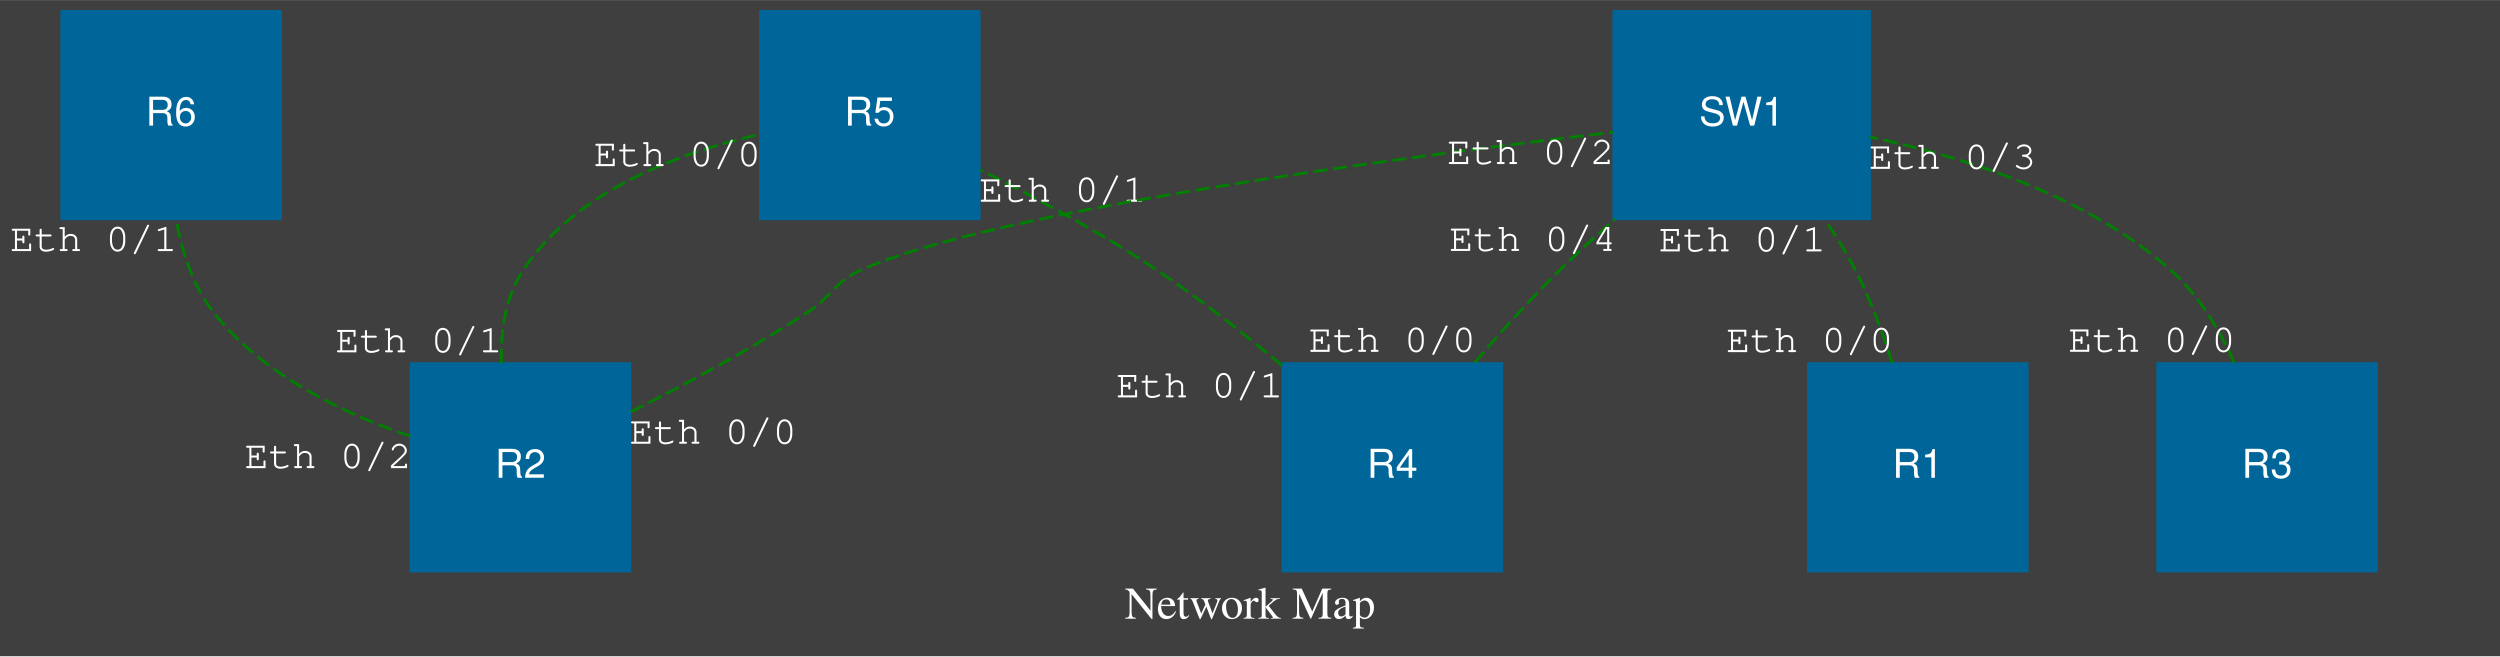
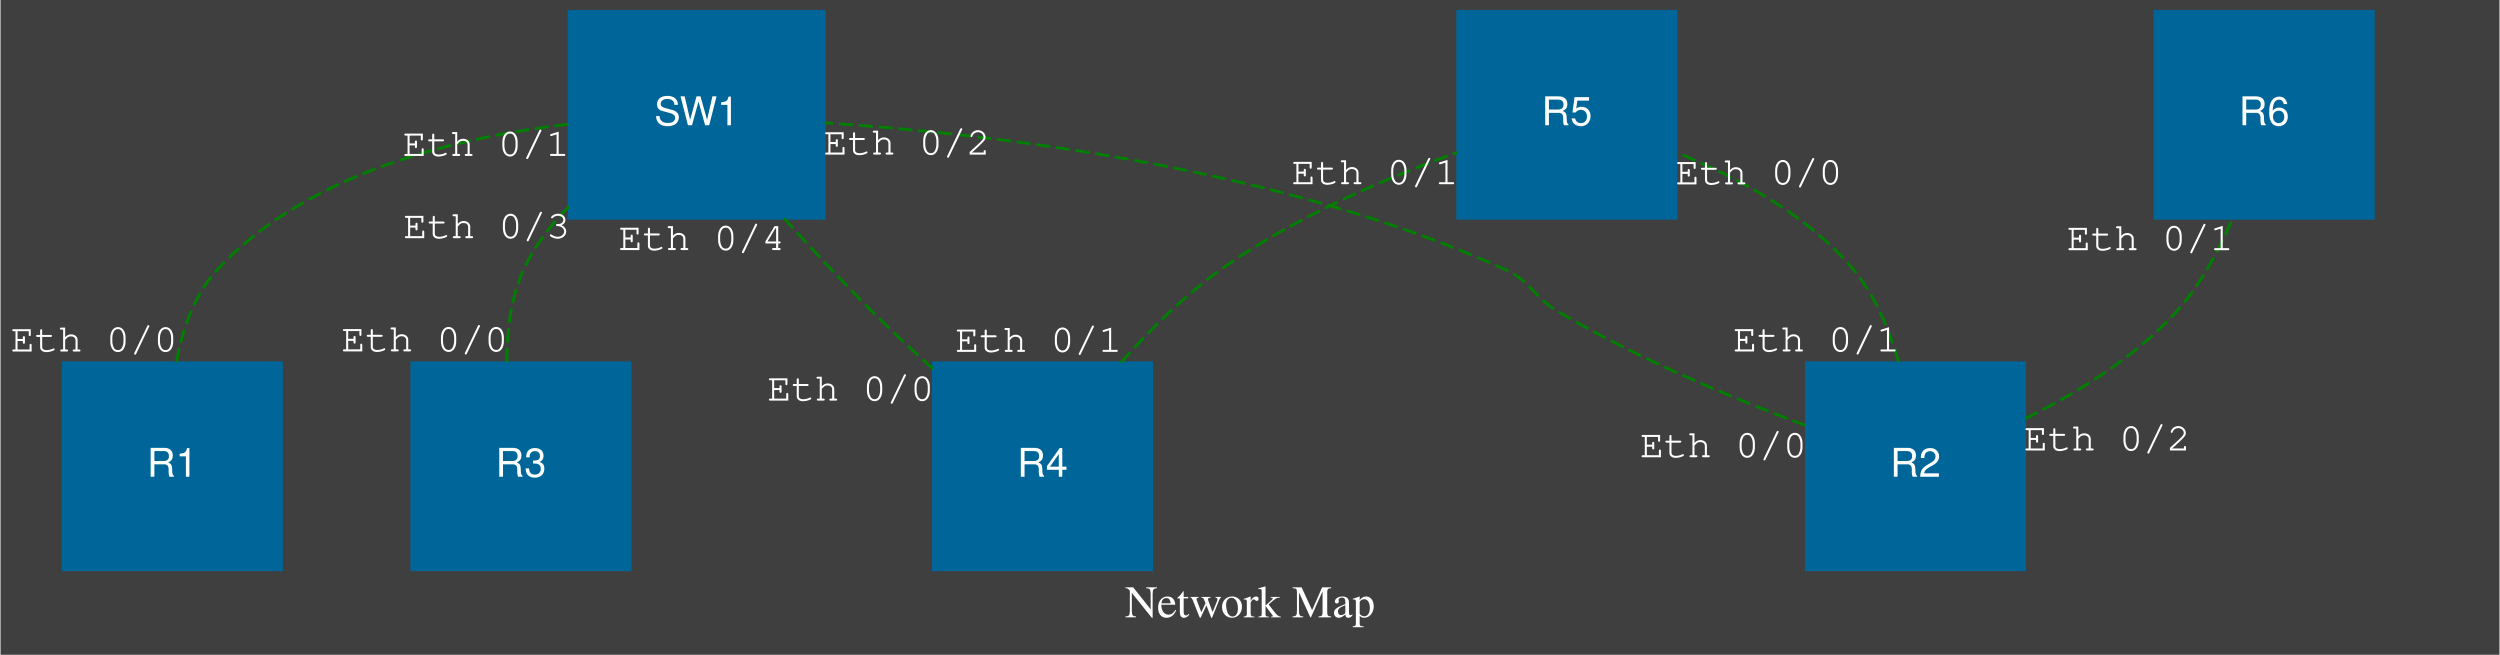
- <svg xmlns="http://www.w3.org/2000/svg" width="880pt" height="231pt" viewBox="0.00 0.00 880.24 231.00">
+ <svg xmlns="http://www.w3.org/2000/svg" width="882pt" height="231pt" viewBox="0.00 0.00 881.60 231.00">
  <g id="graph0" class="graph" transform="scale(1 1) rotate(0) translate(4 227)">
-     <polygon fill="#3f3f3f" stroke="transparent" points="-4,4 -4,-227 876.24,-227 876.24,4 -4,4" />
-     <text text-anchor="middle" x="436.12" y="-9.2" font-family="Times,serif" font-size="16.00" fill="white">Network Map</text>
+     <polygon fill="#3f3f3f" stroke="transparent" points="-4,4 -4,-227 877.6,-227 877.6,4 -4,4" />
+     <text text-anchor="middle" x="436.8" y="-9.2" font-family="Times,serif" font-size="16.00" fill="white">Network Map</text>
    <g id="node1" class="node">
-       <polygon fill="#006699" stroke="#006699" points="94.74,-223 17.74,-223 17.74,-150 94.74,-150 94.74,-223" />
-       <text text-anchor="middle" x="56.24" y="-182.8" font-family="Helvetica,sans-Serif" font-size="14.00" fill="white">R6</text>
+       <polygon fill="#006699" stroke="#006699" points="587.1,-223 510.1,-223 510.1,-150 587.1,-150 587.1,-223" />
+       <text text-anchor="middle" x="548.6" y="-182.8" font-family="Helvetica,sans-Serif" font-size="14.00" fill="white">R5</text>
    </g>
    <g id="node2" class="node">
-       <polygon fill="#006699" stroke="#006699" points="524.74,-99 447.74,-99 447.74,-26 524.74,-26 524.74,-99" />
-       <text text-anchor="middle" x="486.24" y="-58.8" font-family="Helvetica,sans-Serif" font-size="14.00" fill="white">R4</text>
+       <polygon fill="#006699" stroke="#006699" points="218.1,-99 141.1,-99 141.1,-26 218.1,-26 218.1,-99" />
+       <text text-anchor="middle" x="179.6" y="-58.8" font-family="Helvetica,sans-Serif" font-size="14.00" fill="white">R3</text>
+     </g>
+     <g id="node5" class="node">
+       <polygon fill="#006699" stroke="#006699" points="286.6,-223 196.6,-223 196.6,-150 286.6,-150 286.6,-223" />
+       <text text-anchor="middle" x="241.6" y="-182.8" font-family="Helvetica,sans-Serif" font-size="14.00" fill="white">SW1</text>
+     </g>
+     <g id="edge5" class="edge">
+       <path fill="none" stroke="green" stroke-dasharray="5,2" d="M174.65,-99.23C174.56,-110.17 175.96,-121.96 180.6,-132 184.38,-140.18 190.08,-147.62 196.51,-154.17" />
+       <text text-anchor="middle" x="230.6" y="-120.8" font-family="Courier,monospace" font-size="14.00" fill="white">            </text>
+       <text text-anchor="middle" x="167.51" y="-142.97" font-family="Courier,monospace" font-size="14.00" fill="white">Eth 0/3</text>
+       <text text-anchor="middle" x="145.65" y="-103.03" font-family="Courier,monospace" font-size="14.00" fill="white">Eth 0/0</text>
    </g>
    <g id="node3" class="node">
-       <polygon fill="#006699" stroke="#006699" points="340.74,-223 263.74,-223 263.74,-150 340.74,-150 340.74,-223" />
-       <text text-anchor="middle" x="302.24" y="-182.8" font-family="Helvetica,sans-Serif" font-size="14.00" fill="white">R5</text>
+       <polygon fill="#006699" stroke="#006699" points="95.1,-99 18.1,-99 18.1,-26 95.1,-26 95.1,-99" />
+       <text text-anchor="middle" x="56.6" y="-58.8" font-family="Helvetica,sans-Serif" font-size="14.00" fill="white">R1</text>
+     </g>
+     <g id="edge1" class="edge">
+       <path fill="none" stroke="green" stroke-dasharray="5,2" d="M58,-99.18C60.13,-110.87 64.38,-123.13 72.6,-132 104.37,-166.33 157.99,-178.75 196.32,-183.18" />
+       <text text-anchor="middle" x="122.6" y="-120.8" font-family="Courier,monospace" font-size="14.00" fill="white">            </text>
+       <text text-anchor="middle" x="167.32" y="-171.98" font-family="Courier,monospace" font-size="14.00" fill="white">Eth 0/1</text>
+       <text text-anchor="middle" x="29" y="-102.98" font-family="Courier,monospace" font-size="14.00" fill="white">Eth 0/0</text>
+     </g>
+     <g id="node4" class="node">
+       <polygon fill="#006699" stroke="#006699" points="402.1,-99 325.1,-99 325.1,-26 402.1,-26 402.1,-99" />
+       <text text-anchor="middle" x="363.6" y="-58.8" font-family="Helvetica,sans-Serif" font-size="14.00" fill="white">R4</text>
    </g>
    <g id="edge7" class="edge">
-       <path fill="none" stroke="green" stroke-dasharray="5,2" d="M447.41,-98.31C433.88,-109.67 418.32,-121.94 403.24,-132 383.6,-145.11 360.4,-157.59 341.19,-167.2" />
-       <text text-anchor="middle" x="473.24" y="-120.8" font-family="Courier,monospace" font-size="14.00" fill="white">            </text>
-       <text text-anchor="middle" x="370.19" y="-156" font-family="Courier,monospace" font-size="14.00" fill="white">Eth 0/1</text>
-       <text text-anchor="middle" x="418.41" y="-87.11" font-family="Courier,monospace" font-size="14.00" fill="white">Eth 0/1</text>
+       <path fill="none" stroke="green" stroke-dasharray="5,2" d="M391.24,-99.05C401.46,-110.6 413.71,-122.8 426.6,-132 452.1,-150.21 484.78,-164.14 509.9,-173.21" />
+       <text text-anchor="middle" x="476.6" y="-120.8" font-family="Courier,monospace" font-size="14.00" fill="white">            </text>
+       <text text-anchor="middle" x="480.9" y="-162.01" font-family="Courier,monospace" font-size="14.00" fill="white">Eth 0/1</text>
+       <text text-anchor="middle" x="362.24" y="-102.85" font-family="Courier,monospace" font-size="14.00" fill="white">Eth 0/1</text>
+     </g>
+     <g id="edge6" class="edge">
+       <path fill="none" stroke="green" stroke-dasharray="5,2" d="M324.94,-96.86C317.72,-103.41 310.33,-110.31 303.6,-117 293.12,-127.4 282.17,-139.17 272.43,-149.98" />
+       <text text-anchor="middle" x="353.6" y="-120.8" font-family="Courier,monospace" font-size="14.00" fill="white">            </text>
+       <text text-anchor="middle" x="243.43" y="-138.78" font-family="Courier,monospace" font-size="14.00" fill="white">Eth 0/4</text>
+       <text text-anchor="middle" x="295.94" y="-85.66" font-family="Courier,monospace" font-size="14.00" fill="white">Eth 0/0</text>
+     </g>
+     <g id="node6" class="node">
+       <polygon fill="#006699" stroke="#006699" points="833.1,-223 756.1,-223 756.1,-150 833.1,-150 833.1,-223" />
+       <text text-anchor="middle" x="794.6" y="-182.8" font-family="Helvetica,sans-Serif" font-size="14.00" fill="white">R6</text>
    </g>
    <g id="node7" class="node">
-       <polygon fill="#006699" stroke="#006699" points="654.24,-223 564.24,-223 564.24,-150 654.24,-150 654.24,-223" />
-       <text text-anchor="middle" x="609.24" y="-182.8" font-family="Helvetica,sans-Serif" font-size="14.00" fill="white">SW1</text>
+       <polygon fill="#006699" stroke="#006699" points="710.1,-99 633.1,-99 633.1,-26 710.1,-26 710.1,-99" />
+       <text text-anchor="middle" x="671.6" y="-58.8" font-family="Helvetica,sans-Serif" font-size="14.00" fill="white">R2</text>
    </g>
-     <g id="edge6" class="edge">
-       <path fill="none" stroke="green" stroke-dasharray="5,2" d="M515.2,-99.34C524.44,-110.17 534.96,-121.87 545.24,-132 551.33,-138 558.01,-144.07 564.69,-149.87" />
-       <text text-anchor="middle" x="595.24" y="-120.8" font-family="Courier,monospace" font-size="14.00" fill="white">            </text>
-       <text text-anchor="middle" x="535.69" y="-138.67" font-family="Courier,monospace" font-size="14.00" fill="white">Eth 0/4</text>
-       <text text-anchor="middle" x="486.2" y="-103.14" font-family="Courier,monospace" font-size="14.00" fill="white">Eth 0/0</text>
+     <g id="edge3" class="edge">
+       <path fill="none" stroke="green" stroke-dasharray="5,2" d="M665.68,-99.2C662.42,-110.63 657.37,-122.71 649.6,-132 633.41,-151.32 608.43,-164.64 587.36,-173.15" />
+       <text text-anchor="middle" x="709.6" y="-120.8" font-family="Courier,monospace" font-size="14.00" fill="white">            </text>
+       <text text-anchor="middle" x="616.36" y="-161.95" font-family="Courier,monospace" font-size="14.00" fill="white">Eth 0/0</text>
+       <text text-anchor="middle" x="636.68" y="-103" font-family="Courier,monospace" font-size="14.00" fill="white">Eth 0/1</text>
    </g>
-     <g id="node4" class="node">
-       <polygon fill="#006699" stroke="#006699" points="217.74,-99 140.74,-99 140.74,-26 217.74,-26 217.74,-99" />
-       <text text-anchor="middle" x="179.24" y="-58.8" font-family="Helvetica,sans-Serif" font-size="14.00" fill="white">R2</text>
+     <g id="edge2" class="edge">
+       <path fill="none" stroke="green" stroke-dasharray="5,2" d="M632.82,-76.88C607.22,-86.45 573.4,-100.52 545.6,-117 536.34,-122.48 536.39,-127.55 526.6,-132 447.2,-168.12 344.74,-179.85 286.79,-183.66" />
+       <text text-anchor="middle" x="595.6" y="-120.8" font-family="Courier,monospace" font-size="14.00" fill="white">            </text>
+       <text text-anchor="middle" x="315.79" y="-172.46" font-family="Courier,monospace" font-size="14.00" fill="white">Eth 0/2</text>
+       <text text-anchor="middle" x="603.82" y="-65.68" font-family="Courier,monospace" font-size="14.00" fill="white">Eth 0/0</text>
    </g>
    <g id="edge4" class="edge">
-       <path fill="none" stroke="green" stroke-dasharray="5,2" d="M140.53,-73.41C117.07,-81.38 88.44,-94.99 71.24,-117 63.97,-126.31 60.06,-138.39 58,-149.82" />
-       <text text-anchor="middle" x="121.24" y="-120.8" font-family="Courier,monospace" font-size="14.00" fill="white">            </text>
-       <text text-anchor="middle" x="29" y="-138.62" font-family="Courier,monospace" font-size="14.00" fill="white">Eth 0/1</text>
-       <text text-anchor="middle" x="111.53" y="-62.21" font-family="Courier,monospace" font-size="14.00" fill="white">Eth 0/2</text>
-     </g>
-     <g id="edge3" class="edge">
-       <path fill="none" stroke="green" stroke-dasharray="5,2" d="M172.53,-99.18C172.21,-110.48 173.93,-122.49 180.24,-132 198.73,-159.84 235.21,-173.3 263.49,-179.74" />
-       <text text-anchor="middle" x="230.24" y="-120.8" font-family="Courier,monospace" font-size="14.00" fill="white">            </text>
-       <text text-anchor="middle" x="234.49" y="-168.54" font-family="Courier,monospace" font-size="14.00" fill="white">Eth 0/0</text>
-       <text text-anchor="middle" x="143.53" y="-102.98" font-family="Courier,monospace" font-size="14.00" fill="white">Eth 0/1</text>
-     </g>
-     <g id="edge2" class="edge">
-       <path fill="none" stroke="green" stroke-dasharray="5,2" d="M218.06,-81.99C237.25,-91.64 260.46,-104.1 280.24,-117 289.26,-122.88 289.42,-127.62 299.24,-132 345.88,-152.8 489.79,-171.76 563.98,-180.47" />
-       <text text-anchor="middle" x="349.24" y="-120.8" font-family="Courier,monospace" font-size="14.00" fill="white">            </text>
-       <text text-anchor="middle" x="534.98" y="-169.27" font-family="Courier,monospace" font-size="14.00" fill="white">Eth 0/2</text>
-       <text text-anchor="middle" x="247.06" y="-70.79" font-family="Courier,monospace" font-size="14.00" fill="white">Eth 0/0</text>
-     </g>
-     <g id="node5" class="node">
-       <polygon fill="#006699" stroke="#006699" points="709.74,-99 632.74,-99 632.74,-26 709.74,-26 709.74,-99" />
-       <text text-anchor="middle" x="671.24" y="-58.8" font-family="Helvetica,sans-Serif" font-size="14.00" fill="white">R1</text>
-     </g>
-     <g id="edge1" class="edge">
-       <path fill="none" stroke="green" stroke-dasharray="5,2" d="M662.21,-99.25C658.84,-110.07 654.51,-121.79 649.24,-132 646.16,-137.98 642.42,-143.99 638.48,-149.72" />
-       <text text-anchor="middle" x="706.24" y="-120.8" font-family="Courier,monospace" font-size="14.00" fill="white">            </text>
-       <text text-anchor="middle" x="609.48" y="-138.52" font-family="Courier,monospace" font-size="14.00" fill="white">Eth 0/1</text>
-       <text text-anchor="middle" x="633.21" y="-103.05" font-family="Courier,monospace" font-size="14.00" fill="white">Eth 0/0</text>
-     </g>
-     <g id="node6" class="node">
-       <polygon fill="#006699" stroke="#006699" points="832.74,-99 755.74,-99 755.74,-26 832.74,-26 832.74,-99" />
-       <text text-anchor="middle" x="794.24" y="-58.8" font-family="Helvetica,sans-Serif" font-size="14.00" fill="white">R3</text>
-     </g>
-     <g id="edge5" class="edge">
-       <path fill="none" stroke="green" stroke-dasharray="5,2" d="M782.66,-99.35C777.39,-111.06 770.08,-123.28 760.24,-132 730.59,-158.29 687.16,-171.89 654.48,-178.78" />
-       <text text-anchor="middle" x="822.24" y="-120.8" font-family="Courier,monospace" font-size="14.00" fill="white">            </text>
-       <text text-anchor="middle" x="683.48" y="-167.58" font-family="Courier,monospace" font-size="14.00" fill="white">Eth 0/3</text>
-       <text text-anchor="middle" x="753.66" y="-103.15" font-family="Courier,monospace" font-size="14.00" fill="white">Eth 0/0</text>
+       <path fill="none" stroke="green" stroke-dasharray="5,2" d="M710.24,-79.27C728.29,-88.19 748.98,-100.82 763.6,-117 772.08,-126.4 778.59,-138.51 783.4,-149.93" />
+       <text text-anchor="middle" x="823.6" y="-120.8" font-family="Courier,monospace" font-size="14.00" fill="white">            </text>
+       <text text-anchor="middle" x="754.4" y="-138.73" font-family="Courier,monospace" font-size="14.00" fill="white">Eth 0/1</text>
+       <text text-anchor="middle" x="739.24" y="-68.07" font-family="Courier,monospace" font-size="14.00" fill="white">Eth 0/2</text>
    </g>
  </g>
</svg>
